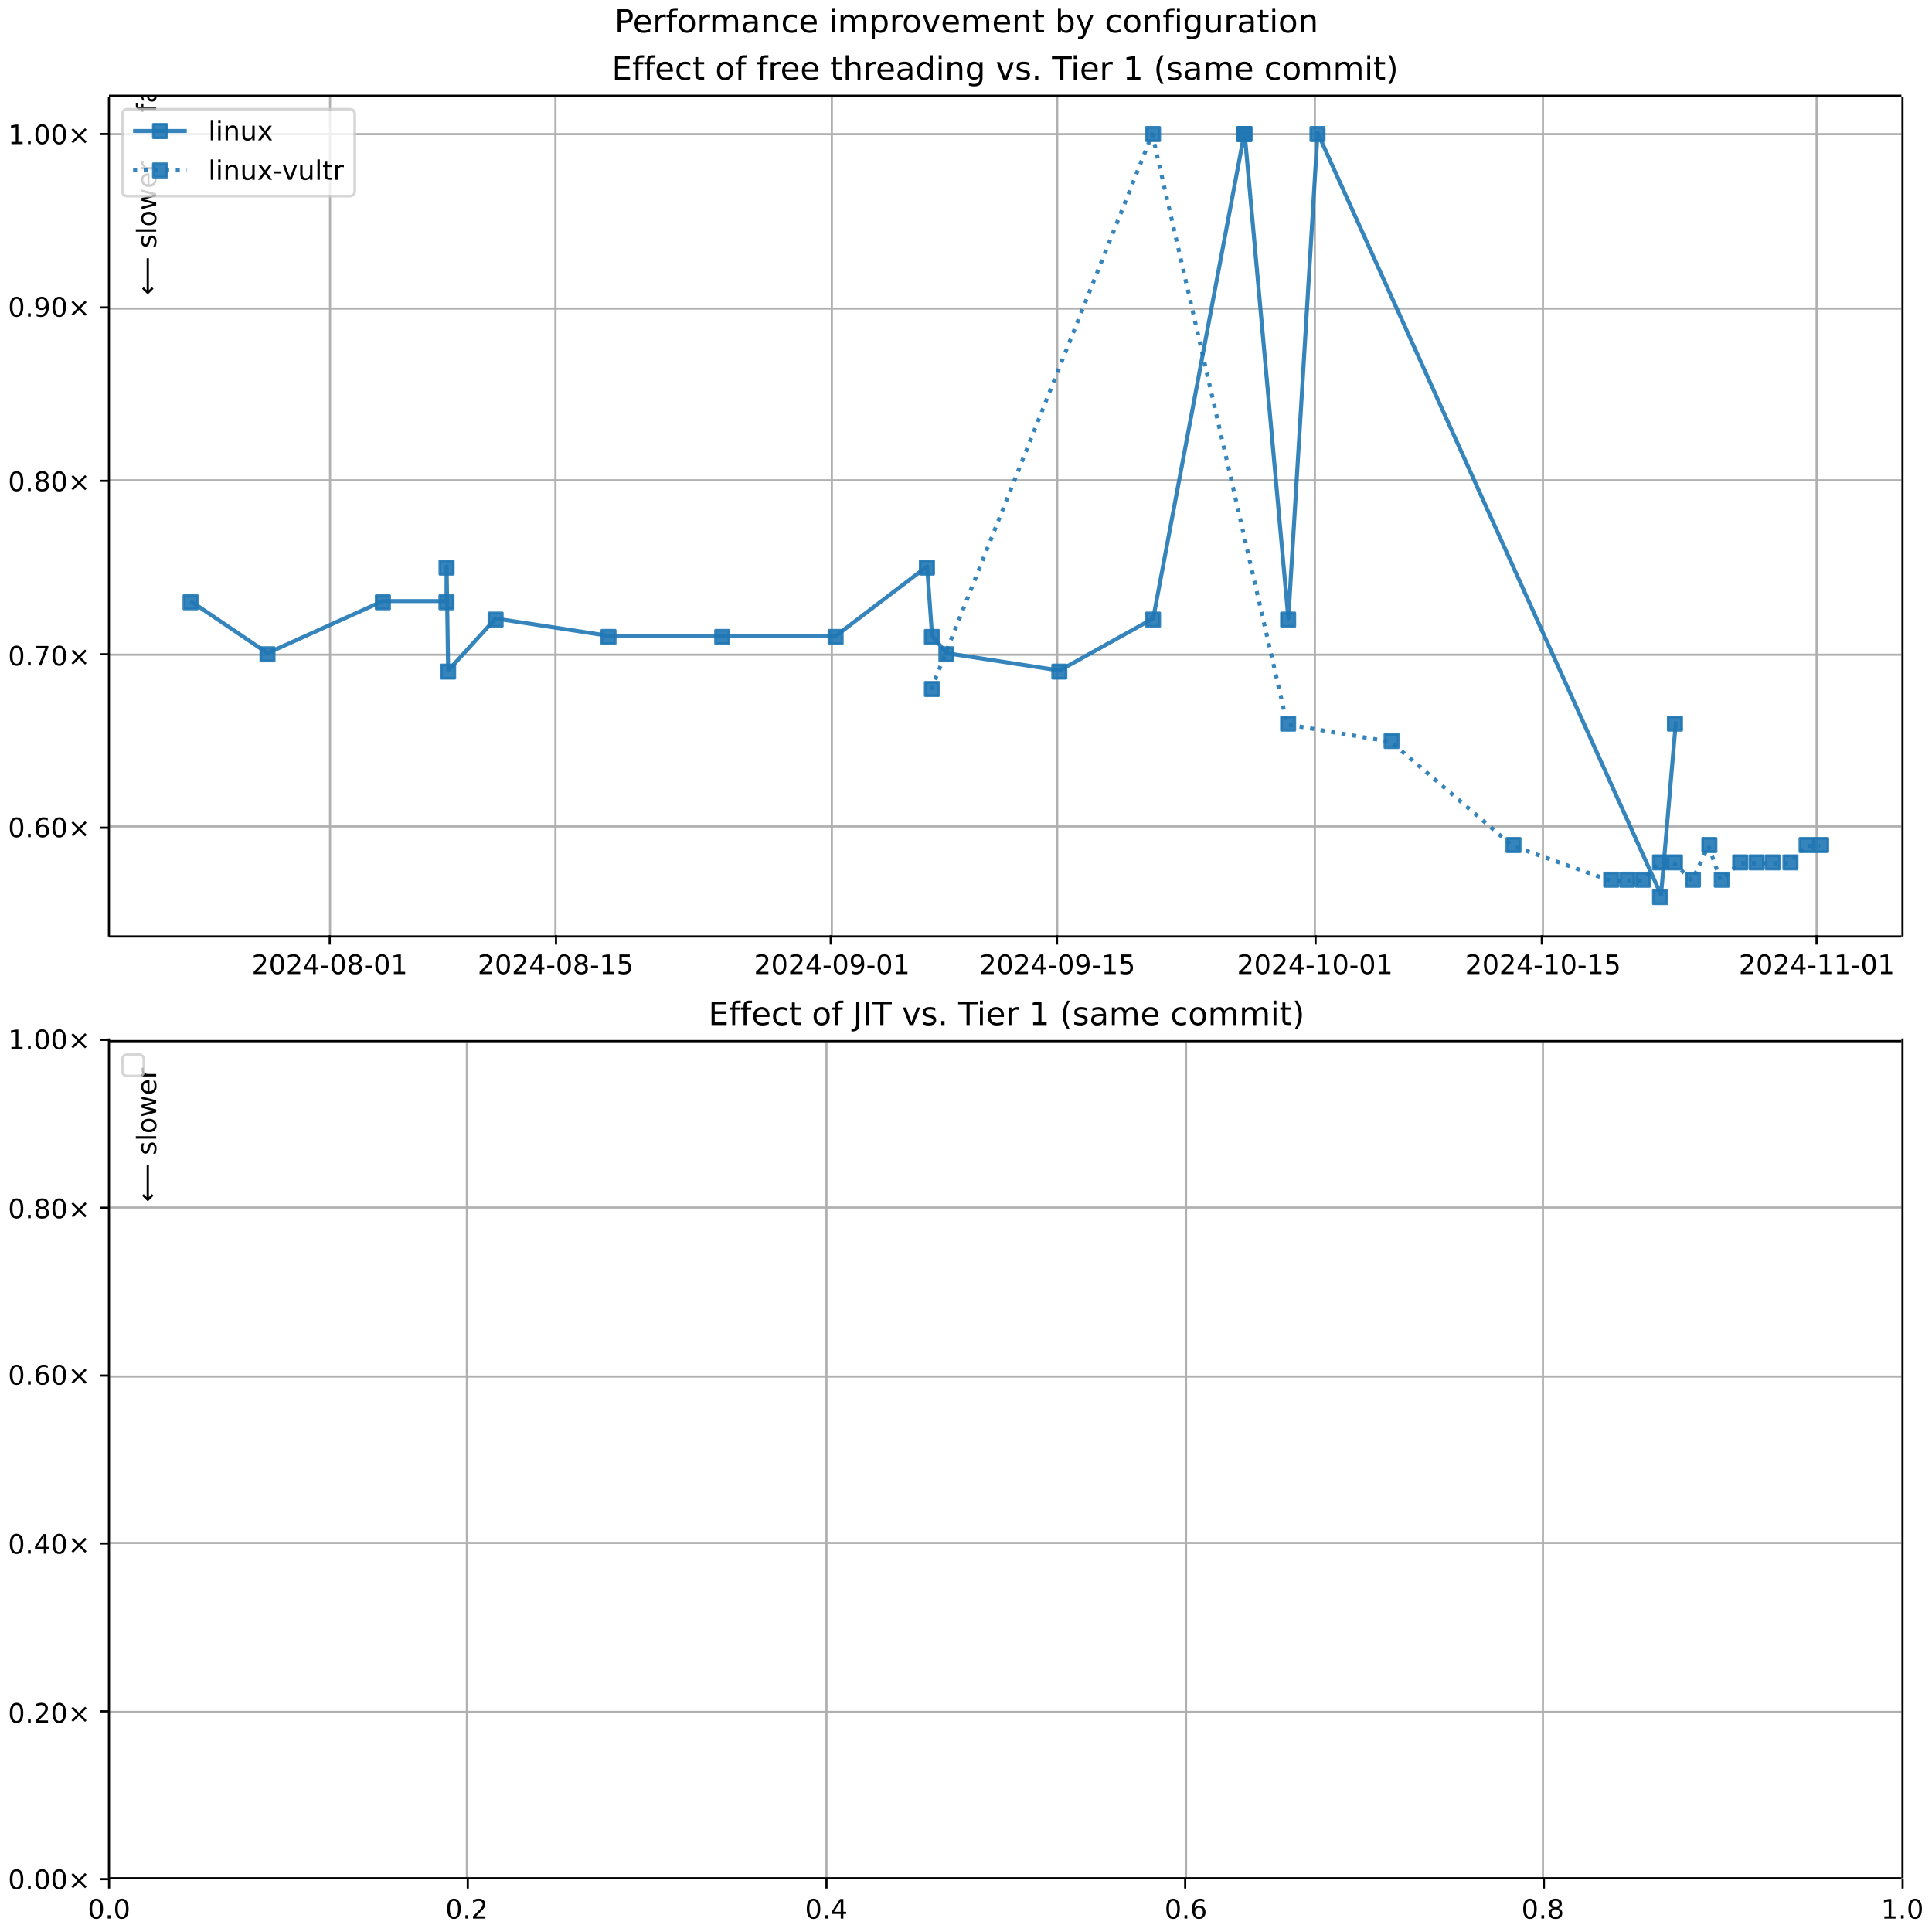
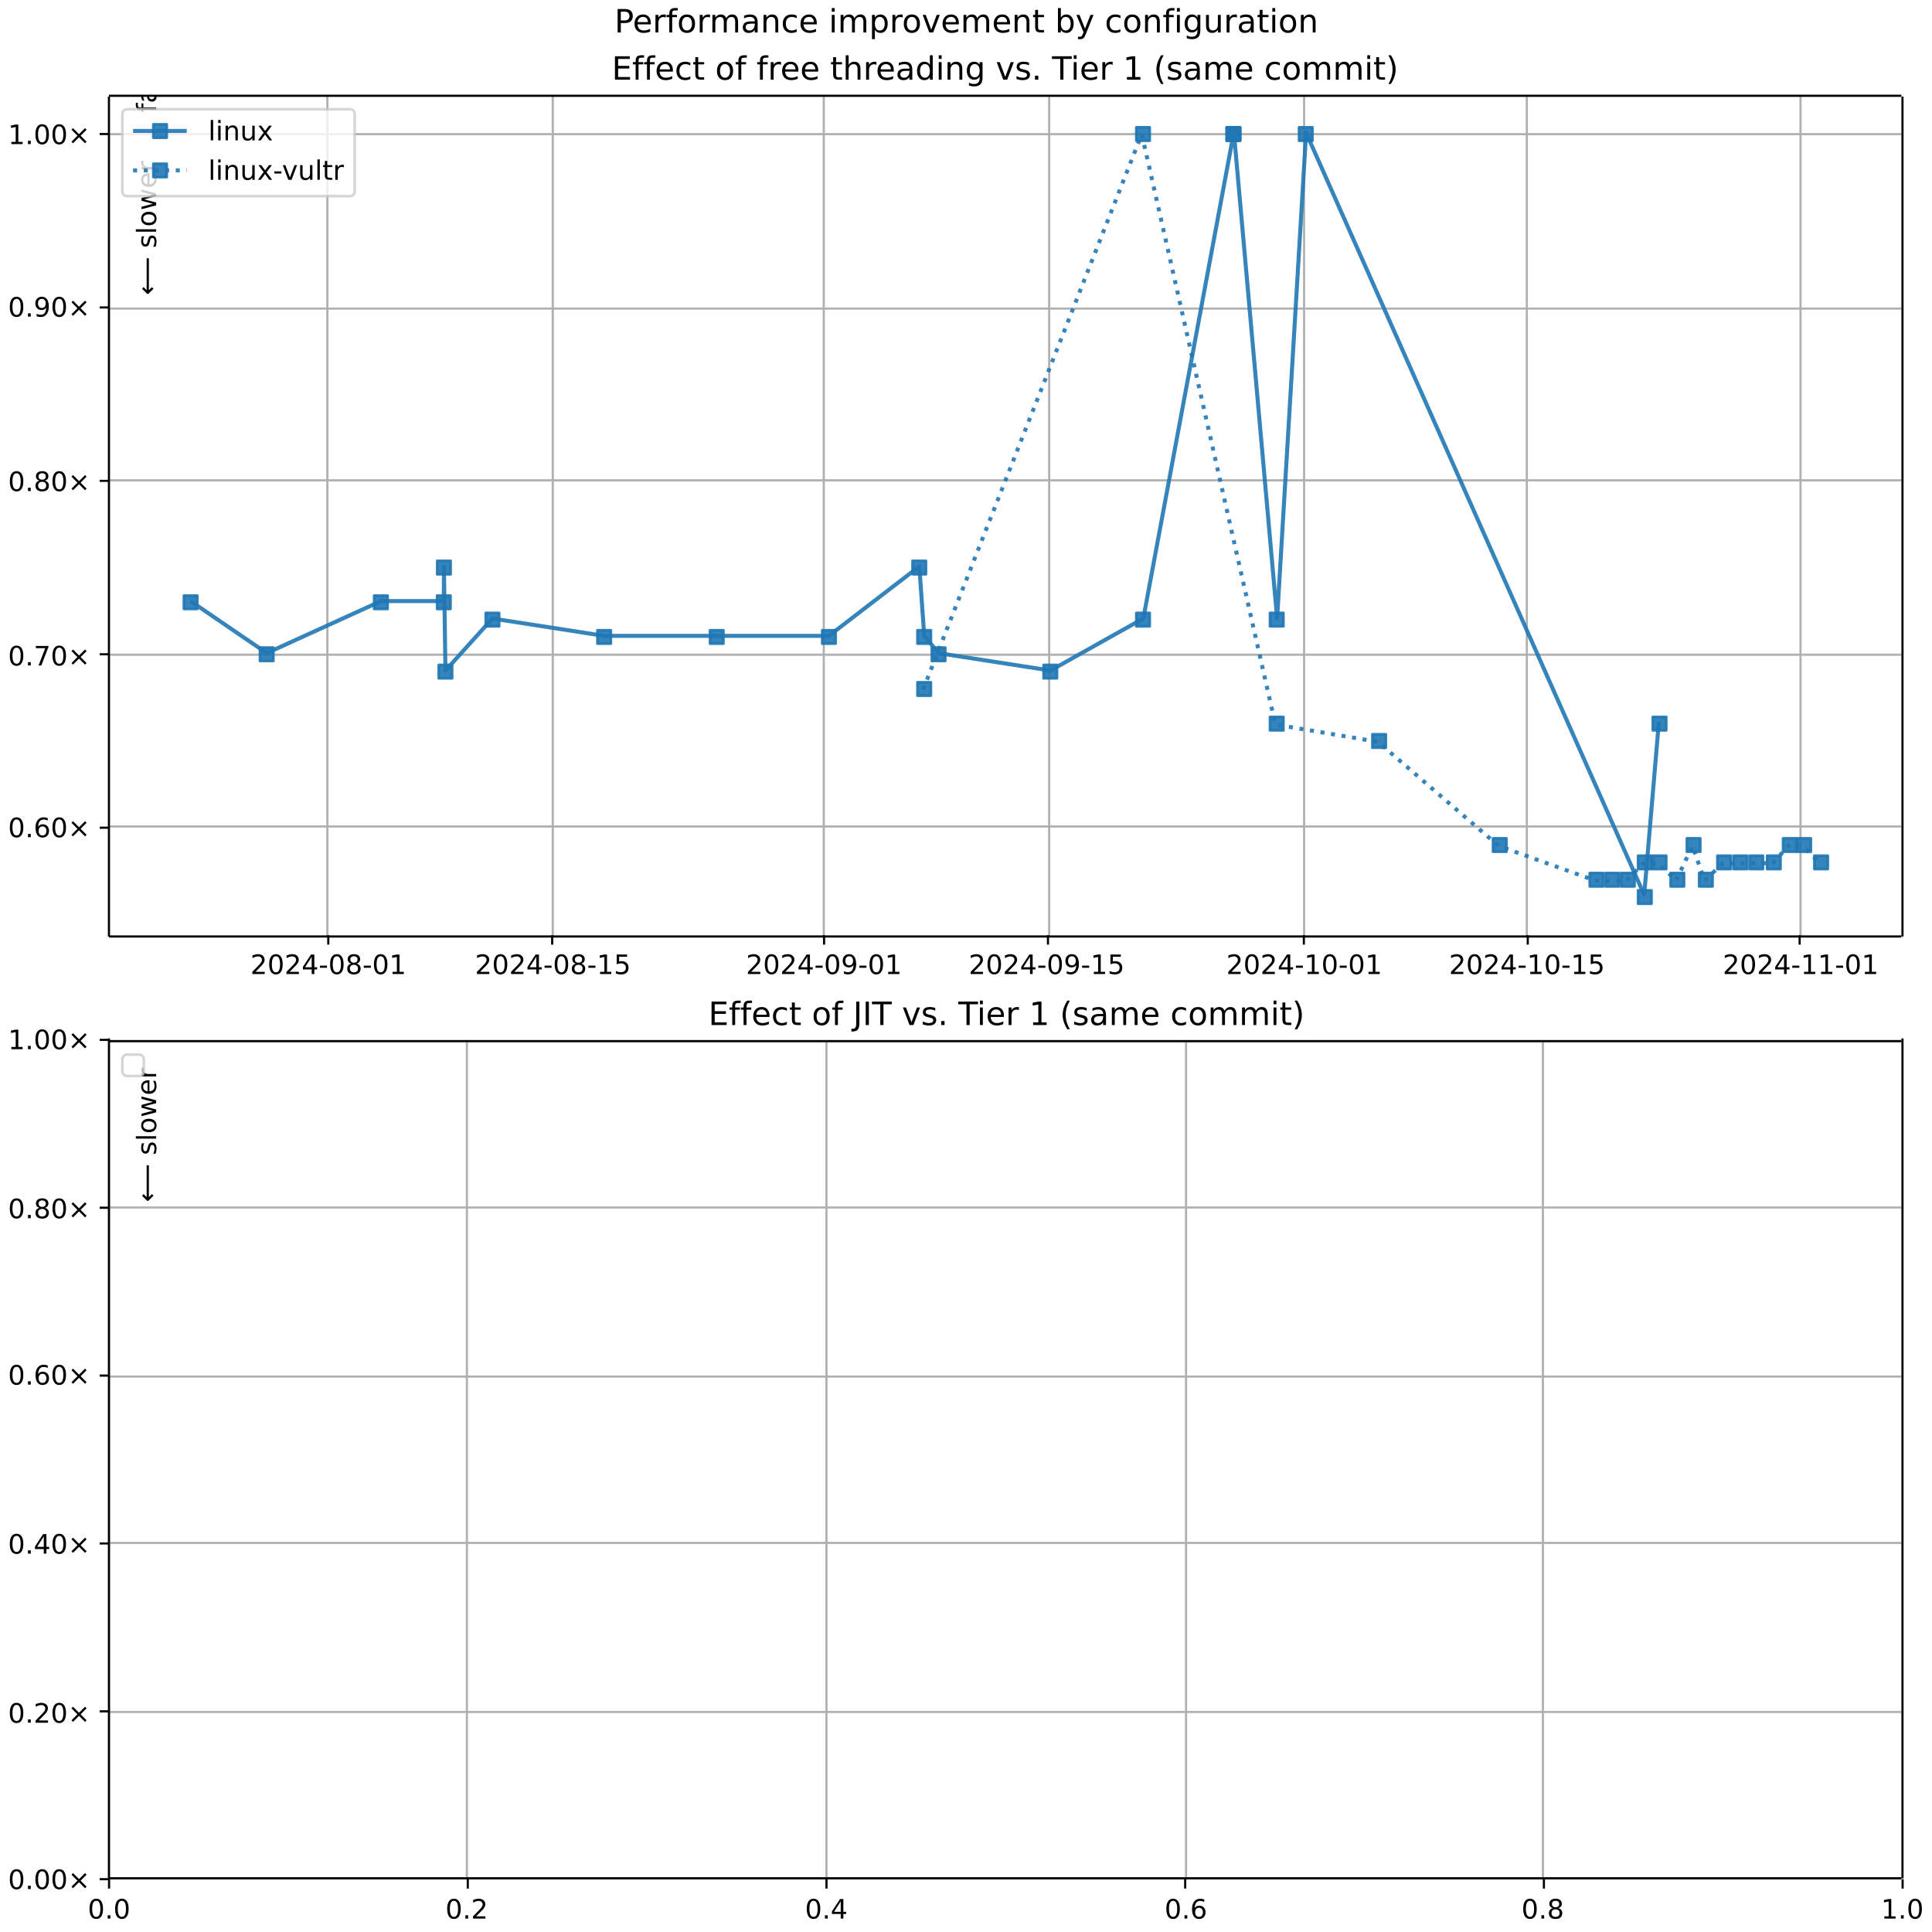
<svg xmlns="http://www.w3.org/2000/svg" xmlns:xlink="http://www.w3.org/1999/xlink" width="720pt" height="720pt" version="1.1" viewBox="0 0 720 720">
  <defs>
    <style type="text/css">*{stroke-linejoin: round; stroke-linecap: butt}</style>
  </defs>
  <path d="m0 720h720v-720h-720z" fill="#fff" />
  <path d="m40.6 349h668v-313h-668z" fill="#fff" />
-   <path d="m123 349v-313" clip-path="url(#d)" fill="none" stroke="#b0b0b0" stroke-linecap="square" stroke-width=".8" />
+   <path d="m122 349v-313" clip-path="url(#d)" fill="none" stroke="#b0b0b0" stroke-linecap="square" stroke-width=".8" />
  <defs>
    <path id="j" d="m0 0v3.5" stroke="#000" stroke-width=".8" />
  </defs>
-   <use x="122.881" y="348.529" stroke="#000000" stroke-width=".8" xlink:href="#j" />
-   <g transform="translate(93.8 363) scale(.1 -.1)">
+   <use x="122.342" y="348.529" stroke="#000000" stroke-width=".8" xlink:href="#j" />
+   <g transform="translate(93.3 363) scale(.1 -.1)">
    <defs>
      <path id="f" transform="scale(.0156)" d="m1228 531h2203v-531h-2962v531q359 372 979 998 621 627 780 809 303 340 423 576 121 236 121 464 0 372-261 606-261 235-680 235-297 0-627-103-329-103-704-313v638q381 153 712 231 332 78 607 78 725 0 1156-363 431-362 431-968 0-288-108-546-107-257-392-607-78-91-497-524-418-433-1181-1211z" />
      <path id="a" transform="scale(.0156)" d="m2034 4250q-487 0-733-480-245-479-245-1442 0-959 245-1439 246-480 733-480 491 0 736 480 246 480 246 1439 0 963-246 1442-245 480-736 480zm0 500q785 0 1199-621 414-620 414-1801 0-1178-414-1799-414-620-1199-620-784 0-1198 620-414 621-414 1799 0 1181 414 1801 414 621 1198 621z" />
      <path id="s" transform="scale(.0156)" d="m2419 4116-1594-2491h1594v2491zm-166 550h794v-3041h666v-525h-666v-1100h-628v1100h-2106v609l1940 2957z" />
      <path id="h" transform="scale(.0156)" d="m313 2009h1684v-512h-1684v512z" />
      <path id="y" transform="scale(.0156)" d="m2034 2216q-450 0-708-241-257-241-257-662 0-422 257-663 258-241 708-241t709 242q260 243 260 662 0 421-258 662-257 241-711 241zm-631 268q-406 100-633 378-226 279-226 679 0 559 398 884 399 325 1092 325 697 0 1094-325t397-884q0-400-227-679-226-278-629-378 456-106 710-416 255-309 255-755 0-679-414-1042-414-362-1186-362-771 0-1186 362-414 363-414 1042 0 446 256 755 257 310 713 416zm-231 997q0-362 226-565 227-203 636-203 407 0 636 203 230 203 230 565 0 363-230 566-229 203-636 203-409 0-636-203-226-203-226-566z" />
      <path id="g" transform="scale(.0156)" d="m794 531h1031v3560l-1122-225v575l1116 225h631v-4135h1031v-531h-2687v531z" />
    </defs>
    <use xlink:href="#f" />
    <use x="63.623" xlink:href="#a" />
    <use x="127.246" xlink:href="#f" />
    <use x="190.869" xlink:href="#s" />
    <use x="254.492" xlink:href="#h" />
    <use x="290.576" xlink:href="#a" />
    <use x="354.199" xlink:href="#y" />
    <use x="417.822" xlink:href="#h" />
    <use x="453.906" xlink:href="#a" />
    <use x="517.529" xlink:href="#g" />
  </g>
-   <path d="m207 349v-313" clip-path="url(#d)" fill="none" stroke="#b0b0b0" stroke-linecap="square" stroke-width=".8" />
-   <use x="207.2" y="348.529" stroke="#000000" stroke-width=".8" xlink:href="#j" />
-   <g transform="translate(178 363) scale(.1 -.1)">
+   <path d="m206 349v-313" clip-path="url(#d)" fill="none" stroke="#b0b0b0" stroke-linecap="square" stroke-width=".8" />
+   <use x="205.784" y="348.529" stroke="#000000" stroke-width=".8" xlink:href="#j" />
+   <g transform="translate(177 363) scale(.1 -.1)">
    <defs>
      <path id="ae" transform="scale(.0156)" d="m691 4666h2478v-532h-1900v-1143q137 47 274 70 138 23 276 23 781 0 1237-428 457-428 457-1159 0-753-469-1171-469-417-1322-417-294 0-599 50-304 50-629 150v635q281-153 581-228t634-75q541 0 856 284 316 284 316 772 0 487-316 771-315 285-856 285-253 0-505-56-251-56-513-175v2344z" />
    </defs>
    <use xlink:href="#f" />
    <use x="63.623" xlink:href="#a" />
    <use x="127.246" xlink:href="#f" />
    <use x="190.869" xlink:href="#s" />
    <use x="254.492" xlink:href="#h" />
    <use x="290.576" xlink:href="#a" />
    <use x="354.199" xlink:href="#y" />
    <use x="417.822" xlink:href="#h" />
    <use x="453.906" xlink:href="#g" />
    <use x="517.529" xlink:href="#ae" />
  </g>
-   <path d="m310 349v-313" clip-path="url(#d)" fill="none" stroke="#b0b0b0" stroke-linecap="square" stroke-width=".8" />
-   <use x="309.587" y="348.529" stroke="#000000" stroke-width=".8" xlink:href="#j" />
-   <g transform="translate(281 363) scale(.1 -.1)">
+   <path d="m307 349v-313" clip-path="url(#d)" fill="none" stroke="#b0b0b0" stroke-linecap="square" stroke-width=".8" />
+   <use x="307.106" y="348.529" stroke="#000000" stroke-width=".8" xlink:href="#j" />
+   <g transform="translate(278 363) scale(.1 -.1)">
    <defs>
      <path id="ac" transform="scale(.0156)" d="m703 97v575q238-113 481-172 244-59 479-59 625 0 954 420 330 420 377 1277-181-269-460-413-278-144-615-144-700 0-1108 423-408 424-408 1159 0 718 425 1152 425 435 1131 435 810 0 1236-621 427-620 427-1801 0-1103-524-1761-523-658-1407-658-238 0-482 47-243 47-506 141zm1256 1978q425 0 673 290 249 291 249 798 0 503-249 795-248 292-673 292t-673-292-248-795q0-507 248-798 248-290 673-290z" />
    </defs>
    <use xlink:href="#f" />
    <use x="63.623" xlink:href="#a" />
    <use x="127.246" xlink:href="#f" />
    <use x="190.869" xlink:href="#s" />
    <use x="254.492" xlink:href="#h" />
    <use x="290.576" xlink:href="#a" />
    <use x="354.199" xlink:href="#ac" />
    <use x="417.822" xlink:href="#h" />
    <use x="453.906" xlink:href="#a" />
    <use x="517.529" xlink:href="#g" />
  </g>
-   <path d="m394 349v-313" clip-path="url(#d)" fill="none" stroke="#b0b0b0" stroke-linecap="square" stroke-width=".8" />
-   <use x="393.905" y="348.529" stroke="#000000" stroke-width=".8" xlink:href="#j" />
-   <g transform="translate(365 363) scale(.1 -.1)">
+   <path d="m391 349v-313" clip-path="url(#d)" fill="none" stroke="#b0b0b0" stroke-linecap="square" stroke-width=".8" />
+   <use x="390.548" y="348.529" stroke="#000000" stroke-width=".8" xlink:href="#j" />
+   <g transform="translate(361 363) scale(.1 -.1)">
    <use xlink:href="#f" />
    <use x="63.623" xlink:href="#a" />
    <use x="127.246" xlink:href="#f" />
    <use x="190.869" xlink:href="#s" />
    <use x="254.492" xlink:href="#h" />
    <use x="290.576" xlink:href="#a" />
    <use x="354.199" xlink:href="#ac" />
    <use x="417.822" xlink:href="#h" />
    <use x="453.906" xlink:href="#g" />
    <use x="517.529" xlink:href="#ae" />
  </g>
-   <path d="m490 349v-313" clip-path="url(#d)" fill="none" stroke="#b0b0b0" stroke-linecap="square" stroke-width=".8" />
-   <use x="490.269" y="348.529" stroke="#000000" stroke-width=".8" xlink:href="#j" />
-   <g transform="translate(461 363) scale(.1 -.1)">
+   <path d="m486 349v-313" clip-path="url(#d)" fill="none" stroke="#b0b0b0" stroke-linecap="square" stroke-width=".8" />
+   <use x="485.91" y="348.529" stroke="#000000" stroke-width=".8" xlink:href="#j" />
+   <g transform="translate(457 363) scale(.1 -.1)">
    <use xlink:href="#f" />
    <use x="63.623" xlink:href="#a" />
    <use x="127.246" xlink:href="#f" />
    <use x="190.869" xlink:href="#s" />
    <use x="254.492" xlink:href="#h" />
    <use x="290.576" xlink:href="#g" />
    <use x="354.199" xlink:href="#a" />
    <use x="417.822" xlink:href="#h" />
    <use x="453.906" xlink:href="#a" />
    <use x="517.529" xlink:href="#g" />
  </g>
-   <path d="m575 349v-313" clip-path="url(#d)" fill="none" stroke="#b0b0b0" stroke-linecap="square" stroke-width=".8" />
-   <use x="574.587" y="348.529" stroke="#000000" stroke-width=".8" xlink:href="#j" />
-   <g transform="translate(546 363) scale(.1 -.1)">
+   <path d="m569 349v-313" clip-path="url(#d)" fill="none" stroke="#b0b0b0" stroke-linecap="square" stroke-width=".8" />
+   <use x="569.352" y="348.529" stroke="#000000" stroke-width=".8" xlink:href="#j" />
+   <g transform="translate(540 363) scale(.1 -.1)">
    <use xlink:href="#f" />
    <use x="63.623" xlink:href="#a" />
    <use x="127.246" xlink:href="#f" />
    <use x="190.869" xlink:href="#s" />
    <use x="254.492" xlink:href="#h" />
    <use x="290.576" xlink:href="#g" />
    <use x="354.199" xlink:href="#a" />
    <use x="417.822" xlink:href="#h" />
    <use x="453.906" xlink:href="#g" />
    <use x="517.529" xlink:href="#ae" />
  </g>
-   <path d="m677 349v-313" clip-path="url(#d)" fill="none" stroke="#b0b0b0" stroke-linecap="square" stroke-width=".8" />
-   <use x="676.974" y="348.529" stroke="#000000" stroke-width=".8" xlink:href="#j" />
-   <g transform="translate(648 363) scale(.1 -.1)">
+   <path d="m671 349v-313" clip-path="url(#d)" fill="none" stroke="#b0b0b0" stroke-linecap="square" stroke-width=".8" />
+   <use x="670.674" y="348.529" stroke="#000000" stroke-width=".8" xlink:href="#j" />
+   <g transform="translate(642 363) scale(.1 -.1)">
    <use xlink:href="#f" />
    <use x="63.623" xlink:href="#a" />
    <use x="127.246" xlink:href="#f" />
    <use x="190.869" xlink:href="#s" />
    <use x="254.492" xlink:href="#h" />
    <use x="290.576" xlink:href="#g" />
    <use x="354.199" xlink:href="#g" />
    <use x="417.822" xlink:href="#h" />
    <use x="453.906" xlink:href="#a" />
    <use x="517.529" xlink:href="#g" />
  </g>
  <path d="m40.6 308h668" clip-path="url(#d)" fill="none" stroke="#b0b0b0" stroke-linecap="square" stroke-width=".8" />
  <defs>
    <path id="l" d="m0 0h-3.5" stroke="#000" stroke-width=".8" />
  </defs>
  <use x="40.646" y="308.46" stroke="#000000" stroke-width=".8" xlink:href="#l" />
  <g transform="translate(3 312) scale(.1 -.1)">
    <defs>
      <path id="c" transform="scale(.0156)" d="m684 794h660v-794h-660v794z" />
      <path id="ad" transform="scale(.0156)" d="m2113 2584q-425 0-674-291-248-290-248-796 0-503 248-796 249-292 674-292t673 292q248 293 248 796 0 506-248 796-248 291-673 291zm1253 1979v-575q-238 112-480 171-242 60-480 60-625 0-955-422-329-422-376-1275 184 272 462 417 279 145 613 145 703 0 1111-427 408-426 408-1160 0-719-425-1154-425-434-1131-434-810 0-1238 620-428 621-428 1799 0 1106 525 1764t1409 658q238 0 480-47t505-140z" />
      <path id="m" transform="scale(.0156)" d="m4488 3438-1429-1435 1429-1428-372-378-1435 1434-1434-1434-369 378 1425 1428-1425 1435 369 378 1434-1435 1435 1435 372-378z" />
    </defs>
    <use xlink:href="#a" />
    <use x="63.623" xlink:href="#c" />
    <use x="95.41" xlink:href="#ad" />
    <use x="159.033" xlink:href="#a" />
    <use x="222.656" xlink:href="#m" />
  </g>
  <path d="m40.6 244h668" clip-path="url(#d)" fill="none" stroke="#b0b0b0" stroke-linecap="square" stroke-width=".8" />
  <use x="40.646" y="243.833" stroke="#000000" stroke-width=".8" xlink:href="#l" />
  <g transform="translate(3 248) scale(.1 -.1)">
    <defs>
      <path id="av" transform="scale(.0156)" d="m525 4666h3e3v-269l-1694-4397h-659l1594 4134h-2241v532z" />
    </defs>
    <use xlink:href="#a" />
    <use x="63.623" xlink:href="#c" />
    <use x="95.41" xlink:href="#av" />
    <use x="159.033" xlink:href="#a" />
    <use x="222.656" xlink:href="#m" />
  </g>
  <path d="m40.6 179h668" clip-path="url(#d)" fill="none" stroke="#b0b0b0" stroke-linecap="square" stroke-width=".8" />
  <use x="40.646" y="179.205" stroke="#000000" stroke-width=".8" xlink:href="#l" />
  <g transform="translate(3 183) scale(.1 -.1)">
    <use xlink:href="#a" />
    <use x="63.623" xlink:href="#c" />
    <use x="95.41" xlink:href="#y" />
    <use x="159.033" xlink:href="#a" />
    <use x="222.656" xlink:href="#m" />
  </g>
  <path d="m40.6 115h668" clip-path="url(#d)" fill="none" stroke="#b0b0b0" stroke-linecap="square" stroke-width=".8" />
  <use x="40.646" y="114.578" stroke="#000000" stroke-width=".8" xlink:href="#l" />
  <g transform="translate(3 118) scale(.1 -.1)">
    <use xlink:href="#a" />
    <use x="63.623" xlink:href="#c" />
    <use x="95.41" xlink:href="#ac" />
    <use x="159.033" xlink:href="#a" />
    <use x="222.656" xlink:href="#m" />
  </g>
  <path d="m40.6 50h668" clip-path="url(#d)" fill="none" stroke="#b0b0b0" stroke-linecap="square" stroke-width=".8" />
  <use x="40.646" y="49.951" stroke="#000000" stroke-width=".8" xlink:href="#l" />
  <g transform="translate(3 53.7) scale(.1 -.1)">
    <use xlink:href="#g" />
    <use x="63.623" xlink:href="#c" />
    <use x="95.41" xlink:href="#a" />
    <use x="159.033" xlink:href="#a" />
    <use x="222.656" xlink:href="#m" />
  </g>
-   <path d="m71 224 28.7 19.4 43-19.4h23.7l0.038-12.9 0.573 38.8 17.7-19.4 42.1 6.46h42.4 42.3l34-25.9 1.85 25.9 5.4 6.46 42.1 6.46 34.9-19.4 34-181h0.063l16.3 181 10.9-181 128 284 5.54-64.6" clip-path="url(#d)" fill="none" stroke="#1f77b4" stroke-linecap="square" stroke-opacity=".9" stroke-width="1.5" />
+   <path d="m71 224 28.4 19.4 42.6-19.4h23.4l0.038-12.9 0.567 38.8 17.5-19.4 41.6 6.46h42 41.8l33.7-25.9 1.83 25.9 5.35 6.46 41.7 6.46 34.6-19.4 33.7-181h0.062l16.1 181 10.8-181 126 284 5.48-64.6" clip-path="url(#d)" fill="none" stroke="#1f77b4" stroke-linecap="square" stroke-opacity=".9" stroke-width="1.5" />
  <defs>
    <path id="b" d="m-2.5 2.5h5v-5h-5z" stroke="#1f77b4" stroke-opacity=".9" />
  </defs>
  <g clip-path="url(#d)" fill="#1f77b4" fill-opacity=".9" stroke="#1f77b4" stroke-opacity=".9">
    <use x="71.027" y="224.444" xlink:href="#b" />
-     <use x="99.684" y="243.833" xlink:href="#b" />
-     <use x="142.689" y="224.444" xlink:href="#b" />
-     <use x="166.383" y="224.444" xlink:href="#b" />
-     <use x="166.422" y="211.519" xlink:href="#b" />
-     <use x="166.995" y="250.295" xlink:href="#b" />
-     <use x="184.704" y="230.907" xlink:href="#b" />
-     <use x="226.766" y="237.37" xlink:href="#b" />
-     <use x="269.161" y="237.37" xlink:href="#b" />
-     <use x="311.415" y="237.37" xlink:href="#b" />
-     <use x="345.439" y="211.519" xlink:href="#b" />
-     <use x="347.293" y="237.37" xlink:href="#b" />
-     <use x="352.695" y="243.833" xlink:href="#b" />
-     <use x="394.783" y="250.295" xlink:href="#b" />
-     <use x="429.698" y="230.907" xlink:href="#b" />
-     <use x="463.716" y="49.951" xlink:href="#b" />
-     <use x="463.779" y="49.951" xlink:href="#b" />
-     <use x="480.046" y="230.907" xlink:href="#b" />
-     <use x="490.983" y="49.951" xlink:href="#b" />
-     <use x="618.66" y="334.311" xlink:href="#b" />
-     <use x="624.201" y="269.684" xlink:href="#b" />
+     <use x="99.386" y="243.833" xlink:href="#b" />
+     <use x="141.944" y="224.444" xlink:href="#b" />
+     <use x="165.392" y="224.444" xlink:href="#b" />
+     <use x="165.43" y="211.519" xlink:href="#b" />
+     <use x="165.997" y="250.295" xlink:href="#b" />
+     <use x="183.522" y="230.907" xlink:href="#b" />
+     <use x="225.147" y="237.37" xlink:href="#b" />
+     <use x="267.101" y="237.37" xlink:href="#b" />
+     <use x="308.915" y="237.37" xlink:href="#b" />
+     <use x="342.586" y="211.519" xlink:href="#b" />
+     <use x="344.421" y="237.37" xlink:href="#b" />
+     <use x="349.766" y="243.833" xlink:href="#b" />
+     <use x="391.417" y="250.295" xlink:href="#b" />
+     <use x="425.969" y="230.907" xlink:href="#b" />
+     <use x="459.633" y="49.951" xlink:href="#b" />
+     <use x="459.695" y="49.951" xlink:href="#b" />
+     <use x="475.793" y="230.907" xlink:href="#b" />
+     <use x="486.617" y="49.951" xlink:href="#b" />
+     <use x="612.966" y="334.311" xlink:href="#b" />
+     <use x="618.45" y="269.684" xlink:href="#b" />
  </g>
  <g stroke="#1f77b4" stroke-opacity=".9">
-     <path d="m347 257 82.4-207 50.3 220 38.6 6.46 45.4 38.8 36.4 12.9h5.95 5.86l6.4-6.46h5.54l6.72 6.46 6.12-12.9 4.62 12.9 6.88-6.46h6.09 6.01 6.61l6.02-6.46h5.4" clip-path="url(#d)" fill="none" stroke-dasharray="1.5,2.475" stroke-width="1.5" />
+     <path d="m344 257 81.5-207 49.8 220 38.2 6.46 45 38.8 36 12.9h5.88 5.8l6.33-6.46h5.48l6.65 6.46 6.06-12.9 4.57 12.9 6.81-6.46h6.02 5.95 6.54l5.96-6.46h5.35l6.32 6.46" clip-path="url(#d)" fill="none" stroke-dasharray="1.5,2.475" stroke-width="1.5" />
    <g clip-path="url(#d)" fill="#1f77b4" fill-opacity=".9">
-       <use x="347.293" y="256.758" xlink:href="#b" />
-       <use x="429.698" y="49.951" xlink:href="#b" />
-       <use x="480.046" y="269.684" xlink:href="#b" />
-       <use x="518.612" y="276.146" xlink:href="#b" />
-       <use x="564.037" y="314.923" xlink:href="#b" />
-       <use x="600.457" y="327.848" xlink:href="#b" />
-       <use x="606.403" y="327.848" xlink:href="#b" />
-       <use x="612.263" y="327.848" xlink:href="#b" />
-       <use x="618.66" y="321.386" xlink:href="#b" />
-       <use x="624.201" y="321.386" xlink:href="#b" />
-       <use x="630.917" y="327.848" xlink:href="#b" />
-       <use x="637.037" y="314.923" xlink:href="#b" />
-       <use x="641.654" y="327.848" xlink:href="#b" />
-       <use x="648.536" y="321.386" xlink:href="#b" />
-       <use x="654.622" y="321.386" xlink:href="#b" />
-       <use x="660.635" y="321.386" xlink:href="#b" />
-       <use x="667.242" y="321.386" xlink:href="#b" />
-       <use x="673.263" y="314.923" xlink:href="#b" />
-       <use x="678.666" y="314.923" xlink:href="#b" />
+       <use x="344.421" y="256.758" xlink:href="#b" />
+       <use x="425.969" y="49.951" xlink:href="#b" />
+       <use x="475.793" y="269.684" xlink:href="#b" />
+       <use x="513.959" y="276.146" xlink:href="#b" />
+       <use x="558.911" y="314.923" xlink:href="#b" />
+       <use x="594.952" y="327.848" xlink:href="#b" />
+       <use x="600.837" y="327.848" xlink:href="#b" />
+       <use x="606.636" y="327.848" xlink:href="#b" />
+       <use x="612.966" y="321.386" xlink:href="#b" />
+       <use x="618.45" y="321.386" xlink:href="#b" />
+       <use x="625.095" y="327.848" xlink:href="#b" />
+       <use x="631.152" y="314.923" xlink:href="#b" />
+       <use x="635.721" y="327.848" xlink:href="#b" />
+       <use x="642.531" y="321.386" xlink:href="#b" />
+       <use x="648.555" y="321.386" xlink:href="#b" />
+       <use x="654.504" y="321.386" xlink:href="#b" />
+       <use x="661.043" y="321.386" xlink:href="#b" />
+       <use x="667.001" y="314.923" xlink:href="#b" />
+       <use x="672.349" y="314.923" xlink:href="#b" />
+       <use x="678.666" y="321.386" xlink:href="#b" />
    </g>
  </g>
  <path d="m40.6 349v-313" fill="none" stroke="#000" stroke-linecap="square" stroke-width=".8" />
  <path d="m709 349v-313" fill="none" stroke="#000" stroke-linecap="square" stroke-width=".8" />
  <path d="m40.6 349h668" fill="none" stroke="#000" stroke-linecap="square" stroke-width=".8" />
  <path d="m40.6 35.7h668" fill="none" stroke="#000" stroke-linecap="square" stroke-width=".8" />
  <g clip-path="url(#d)">
    <g transform="translate(58.2 42) rotate(-90) scale(.1 -.1)">
      <defs>
        <path id="n" transform="scale(.0156)" d="m2375 4863v-479h-550q-309 0-430-125-120-125-120-450v-309h947v-447h-947v-3053h-578v3053h-550v447h550v244q0 584 272 851 272 268 862 268h544z" />
        <path id="v" transform="scale(.0156)" d="m2194 1759q-697 0-966-159t-269-544q0-306 202-486 202-179 548-179 479 0 768 339t289 901v128h-572zm1147 238v-2e3h-575v531q-197-318-491-470t-719-152q-537 0-855 302-317 302-317 808 0 590 395 890 396 300 1180 300h807v57q0 397-261 614t-733 217q-300 0-585-72-284-72-546-216v532q315 122 612 182 297 61 578 61 760 0 1135-394 375-393 375-1193z" />
        <path id="t" transform="scale(.0156)" d="m2834 3397v-544q-243 125-506 187-262 63-544 63-428 0-642-131t-214-394q0-200 153-314t616-217l197-44q612-131 870-370t258-667q0-488-386-773-386-284-1061-284-281 0-586 55t-642 164v594q319-166 628-249 309-82 613-82 406 0 624 139 219 139 219 392 0 234-158 359-157 125-692 241l-200 47q-534 112-772 345-237 233-237 639 0 494 350 762 350 269 994 269 318 0 599-47 282-46 519-140z" />
        <path id="o" transform="scale(.0156)" d="m1172 4494v-994h1184v-447h-1184v-1900q0-428 117-550t477-122h590v-481h-590q-666 0-919 248-253 249-253 905v1900h-422v447h422v994h578z" />
        <path id="e" transform="scale(.0156)" d="m3597 1894v-281h-2644q38-594 358-905t892-311q331 0 642 81t618 244v-544q-310-131-635-200t-659-69q-838 0-1327 487-489 488-489 1320 0 859 464 1363 464 505 1252 505 706 0 1117-455 411-454 411-1235zm-575 169q-6 471-264 752-258 282-683 282-481 0-770-272t-333-766l2050 4z" />
        <path id="k" transform="scale(.0156)" d="m2631 2963q-97 56-211 82-114 27-251 27-488 0-749-317t-261-911v-1844h-578v3500h578v-544q182 319 472 473 291 155 707 155 59 0 131-8 72-7 159-23l3-590z" />
        <path id="al" transform="scale(.0156)" d="m8863 2147v-281l-1229-1228-375 375 729 728h-7622v531h7622l-729 728 375 375 1229-1228z" />
      </defs>
      <use xlink:href="#n" />
      <use x="35.205" xlink:href="#v" />
      <use x="96.484" xlink:href="#t" />
      <use x="148.584" xlink:href="#o" />
      <use x="187.793" xlink:href="#e" />
      <use x="249.316" xlink:href="#k" />
      <use x="290.43" xlink:href="#DejaVuSans-20" />
      <use x="322.217" xlink:href="#al" />
    </g>
  </g>
  <g clip-path="url(#d)">
    <g transform="translate(58.2 110) rotate(-90) scale(.1 -.1)">
      <defs>
        <path id="am" transform="scale(.0156)" d="m313 1866v281l1228 1228 375-375-728-728h7621v-531h-7621l728-728-375-375-1228 1228z" />
        <path id="x" transform="scale(.0156)" d="m603 4863h575v-4863h-575v4863z" />
        <path id="p" transform="scale(.0156)" d="m1959 3097q-462 0-731-361t-269-989 267-989q268-361 733-361 460 0 728 362 269 363 269 988 0 622-269 986-268 364-728 364zm0 487q750 0 1178-488 429-487 429-1349 0-859-429-1349-428-489-1178-489-753 0-1180 489-426 490-426 1349 0 862 426 1349 427 488 1180 488z" />
        <path id="ag" transform="scale(.0156)" d="m269 3500h575l719-2731 715 2731h678l719-2731 716 2731h575l-916-3500h-678l-753 2869-756-2869h-679l-915 3500z" />
      </defs>
      <use xlink:href="#am" />
      <use x="143.359" xlink:href="#DejaVuSans-20" />
      <use x="175.146" xlink:href="#t" />
      <use x="227.246" xlink:href="#x" />
      <use x="255.029" xlink:href="#p" />
      <use x="316.211" xlink:href="#ag" />
      <use x="397.998" xlink:href="#e" />
      <use x="459.521" xlink:href="#k" />
    </g>
  </g>
  <g transform="translate(228 29.7) scale(.12 -.12)">
    <defs>
      <path id="ai" transform="scale(.0156)" d="m628 4666h2950v-532h-2319v-1381h2222v-531h-2222v-1691h2375v-531h-3006v4666z" />
      <path id="w" transform="scale(.0156)" d="m3122 3366v-538q-244 135-489 202t-495 67q-560 0-870-355-309-354-309-995t309-996q310-354 870-354 250 0 495 67t489 202v-532q-241-112-499-168-257-57-548-57-791 0-1257 497-465 497-465 1341 0 856 470 1346 471 491 1290 491 265 0 518-55 253-54 491-163z" />
      <path id="ap" transform="scale(.0156)" d="m3513 2113v-2113h-575v2094q0 497-194 743-194 247-581 247-466 0-735-297-269-296-269-809v-1978h-578v4863h578v-1907q207 316 486 472 280 156 646 156 603 0 912-373 310-373 310-1098z" />
      <path id="aq" transform="scale(.0156)" d="m2906 2969v1894h575v-4863h-575v525q-181-312-458-464-276-152-664-152-634 0-1033 506-398 507-398 1332t398 1331q399 506 1033 506 388 0 664-152 277-151 458-463zm-1959-1222q0-634 261-995t717-361 718 361q263 361 263 995t-263 995q-262 361-718 361t-717-361-261-995z" />
      <path id="q" transform="scale(.0156)" d="m603 3500h575v-3500h-575v3500zm0 1363h575v-729h-575v729z" />
      <path id="u" transform="scale(.0156)" d="m3513 2113v-2113h-575v2094q0 497-194 743-194 247-581 247-466 0-735-297-269-296-269-809v-1978h-578v3500h578v-544q207 316 486 472 280 156 646 156 603 0 912-373 310-373 310-1098z" />
      <path id="ah" transform="scale(.0156)" d="m2906 1791q0 625-258 968-257 344-723 344-462 0-720-344-258-343-258-968 0-622 258-966t720-344q466 0 723 344 258 344 258 966zm575-1357q0-893-397-1329-396-436-1215-436-303 0-572 45t-522 139v559q253-137 500-202 247-66 503-66 566 0 847 295t281 892v285q-178-310-456-463t-666-153q-643 0-1037 490-394 491-394 1301 0 812 394 1302 394 491 1037 491 388 0 666-153t456-462v531h575v-3066z" />
      <path id="z" transform="scale(.0156)" d="m191 3500h609l1094-2937 1094 2937h609l-1313-3500h-781l-1312 3500z" />
      <path id="ab" transform="scale(.0156)" d="m-19 4666h3947v-532h-1656v-4134h-634v4134h-1657v532z" />
      <path id="ak" transform="scale(.0156)" d="m1984 4856q-418-718-622-1422-203-703-203-1425 0-721 205-1429t620-1424h-500q-468 735-701 1444t-233 1409q0 697 231 1403 232 707 703 1444h500z" />
      <path id="r" transform="scale(.0156)" d="m3328 2828q216 388 516 572t706 184q547 0 844-383 297-382 297-1088v-2113h-578v2094q0 503-179 746-178 244-543 244-447 0-707-297-259-296-259-809v-1978h-578v2094q0 506-178 748t-550 242q-441 0-701-298-259-298-259-808v-1978h-578v3500h578v-544q197 322 472 475t653 153q382 0 649-194 267-193 395-562z" />
      <path id="aj" transform="scale(.0156)" d="m513 4856h500q468-737 701-1444 233-706 233-1403 0-700-233-1409t-701-1444h-500q415 716 620 1424t205 1429q0 722-205 1425-205 704-620 1422z" />
    </defs>
    <use xlink:href="#ai" />
    <use x="63.184" xlink:href="#n" />
    <use x="98.389" xlink:href="#n" />
    <use x="133.594" xlink:href="#e" />
    <use x="195.117" xlink:href="#w" />
    <use x="250.098" xlink:href="#o" />
    <use x="289.307" xlink:href="#DejaVuSans-20" />
    <use x="321.094" xlink:href="#p" />
    <use x="382.275" xlink:href="#n" />
    <use x="417.48" xlink:href="#DejaVuSans-20" />
    <use x="449.268" xlink:href="#n" />
    <use x="484.473" xlink:href="#k" />
    <use x="523.336" xlink:href="#e" />
    <use x="584.859" xlink:href="#e" />
    <use x="646.383" xlink:href="#DejaVuSans-20" />
    <use x="678.17" xlink:href="#o" />
    <use x="717.379" xlink:href="#ap" />
    <use x="780.758" xlink:href="#k" />
    <use x="819.621" xlink:href="#e" />
    <use x="881.145" xlink:href="#v" />
    <use x="942.424" xlink:href="#aq" />
    <use x="1005.9" xlink:href="#q" />
    <use x="1033.684" xlink:href="#u" />
    <use x="1097.062" xlink:href="#ah" />
    <use x="1160.539" xlink:href="#DejaVuSans-20" />
    <use x="1192.326" xlink:href="#z" />
    <use x="1251.506" xlink:href="#t" />
    <use x="1303.605" xlink:href="#c" />
    <use x="1335.393" xlink:href="#DejaVuSans-20" />
    <use x="1367.18" xlink:href="#ab" />
    <use x="1425.139" xlink:href="#q" />
    <use x="1452.922" xlink:href="#e" />
    <use x="1514.445" xlink:href="#k" />
    <use x="1555.559" xlink:href="#DejaVuSans-20" />
    <use x="1587.346" xlink:href="#g" />
    <use x="1650.969" xlink:href="#DejaVuSans-20" />
    <use x="1682.756" xlink:href="#ak" />
    <use x="1721.77" xlink:href="#t" />
    <use x="1773.869" xlink:href="#v" />
    <use x="1835.148" xlink:href="#r" />
    <use x="1932.561" xlink:href="#e" />
    <use x="1994.084" xlink:href="#DejaVuSans-20" />
    <use x="2025.871" xlink:href="#w" />
    <use x="2080.852" xlink:href="#p" />
    <use x="2142.033" xlink:href="#r" />
    <use x="2239.445" xlink:href="#r" />
    <use x="2336.857" xlink:href="#q" />
    <use x="2364.641" xlink:href="#o" />
    <use x="2403.85" xlink:href="#aj" />
  </g>
  <path d="m47.6 73.1h82.6q2 0 2-2v-28.4q0-2-2-2h-82.6q-2 0-2 2v28.4q0 2 2 2z" fill="#fff" opacity=".8" stroke="#ccc" />
  <path d="m49.6 48.8h10 10" fill="none" stroke="#1f77b4" stroke-linecap="square" stroke-opacity=".9" stroke-width="1.5" />
  <use x="59.646" y="48.831" fill="#1f77b4" fill-opacity=".9" stroke="#1f77b4" stroke-opacity=".9" xlink:href="#b" />
  <g transform="translate(77.6 52.3) scale(.1 -.1)">
    <defs>
      <path id="aa" transform="scale(.0156)" d="m544 1381v2119h575v-2097q0-497 193-746 194-248 582-248 465 0 735 297 271 297 271 810v1984h575v-3500h-575v538q-209-319-486-474-276-155-642-155-603 0-916 375-312 375-312 1097zm1447 2203z" />
      <path id="af" transform="scale(.0156)" d="m3513 3500-1266-1703 1331-1797h-678l-1019 1375-1018-1375h-679l1360 1831-1244 1669h678l928-1247 928 1247h679z" />
    </defs>
    <use xlink:href="#x" />
    <use x="27.783" xlink:href="#q" />
    <use x="55.566" xlink:href="#u" />
    <use x="118.945" xlink:href="#aa" />
    <use x="182.324" xlink:href="#af" />
  </g>
  <path d="m49.6 63.5h10 10" fill="none" stroke="#1f77b4" stroke-dasharray="1.5,2.475" stroke-opacity=".9" stroke-width="1.5" />
  <use x="59.646" y="63.509" fill="#1f77b4" fill-opacity=".9" stroke="#1f77b4" stroke-opacity=".9" xlink:href="#b" />
  <g transform="translate(77.6 67) scale(.1 -.1)">
    <use xlink:href="#x" />
    <use x="27.783" xlink:href="#q" />
    <use x="55.566" xlink:href="#u" />
    <use x="118.945" xlink:href="#aa" />
    <use x="182.324" xlink:href="#af" />
    <use x="241.504" xlink:href="#h" />
    <use x="274.963" xlink:href="#z" />
    <use x="334.143" xlink:href="#aa" />
    <use x="397.521" xlink:href="#x" />
    <use x="425.305" xlink:href="#o" />
    <use x="464.514" xlink:href="#k" />
  </g>
  <path d="m40.6 700h668v-313h-668z" fill="#fff" />
  <path d="m40.6 700v-313" clip-path="url(#i)" fill="none" stroke="#b0b0b0" stroke-linecap="square" stroke-width=".8" />
  <use x="40.646" y="700.322" stroke="#000000" stroke-width=".8" xlink:href="#j" />
  <g transform="translate(32.7 715) scale(.1 -.1)">
    <use xlink:href="#a" />
    <use x="63.623" xlink:href="#c" />
    <use x="95.41" xlink:href="#a" />
  </g>
  <path d="m174 700v-313" clip-path="url(#i)" fill="none" stroke="#b0b0b0" stroke-linecap="square" stroke-width=".8" />
  <use x="174.326" y="700.322" stroke="#000000" stroke-width=".8" xlink:href="#j" />
  <g transform="translate(166 715) scale(.1 -.1)">
    <use xlink:href="#a" />
    <use x="63.623" xlink:href="#c" />
    <use x="95.41" xlink:href="#f" />
  </g>
  <path d="m308 700v-313" clip-path="url(#i)" fill="none" stroke="#b0b0b0" stroke-linecap="square" stroke-width=".8" />
  <use x="308.007" y="700.322" stroke="#000000" stroke-width=".8" xlink:href="#j" />
  <g transform="translate(300 715) scale(.1 -.1)">
    <use xlink:href="#a" />
    <use x="63.623" xlink:href="#c" />
    <use x="95.41" xlink:href="#s" />
  </g>
  <path d="m442 700v-313" clip-path="url(#i)" fill="none" stroke="#b0b0b0" stroke-linecap="square" stroke-width=".8" />
  <use x="441.687" y="700.322" stroke="#000000" stroke-width=".8" xlink:href="#j" />
  <g transform="translate(434 715) scale(.1 -.1)">
    <use xlink:href="#a" />
    <use x="63.623" xlink:href="#c" />
    <use x="95.41" xlink:href="#ad" />
  </g>
  <path d="m575 700v-313" clip-path="url(#i)" fill="none" stroke="#b0b0b0" stroke-linecap="square" stroke-width=".8" />
  <use x="575.368" y="700.322" stroke="#000000" stroke-width=".8" xlink:href="#j" />
  <g transform="translate(567 715) scale(.1 -.1)">
    <use xlink:href="#a" />
    <use x="63.623" xlink:href="#c" />
    <use x="95.41" xlink:href="#y" />
  </g>
  <path d="m709 700v-313" clip-path="url(#i)" fill="none" stroke="#b0b0b0" stroke-linecap="square" stroke-width=".8" />
  <use x="709.048" y="700.322" stroke="#000000" stroke-width=".8" xlink:href="#j" />
  <g transform="translate(701 715) scale(.1 -.1)">
    <use xlink:href="#g" />
    <use x="63.623" xlink:href="#c" />
    <use x="95.41" xlink:href="#a" />
  </g>
  <path d="m40.6 700h668" clip-path="url(#i)" fill="none" stroke="#b0b0b0" stroke-linecap="square" stroke-width=".8" />
  <use x="40.646" y="700.322" stroke="#000000" stroke-width=".8" xlink:href="#l" />
  <g transform="translate(3 704) scale(.1 -.1)">
    <use xlink:href="#a" />
    <use x="63.623" xlink:href="#c" />
    <use x="95.41" xlink:href="#a" />
    <use x="159.033" xlink:href="#a" />
    <use x="222.656" xlink:href="#m" />
  </g>
  <path d="m40.6 638h668" clip-path="url(#i)" fill="none" stroke="#b0b0b0" stroke-linecap="square" stroke-width=".8" />
  <use x="40.646" y="637.762" stroke="#000000" stroke-width=".8" xlink:href="#l" />
  <g transform="translate(3 642) scale(.1 -.1)">
    <use xlink:href="#a" />
    <use x="63.623" xlink:href="#c" />
    <use x="95.41" xlink:href="#f" />
    <use x="159.033" xlink:href="#a" />
    <use x="222.656" xlink:href="#m" />
  </g>
  <path d="m40.6 575h668" clip-path="url(#i)" fill="none" stroke="#b0b0b0" stroke-linecap="square" stroke-width=".8" />
  <use x="40.646" y="575.203" stroke="#000000" stroke-width=".8" xlink:href="#l" />
  <g transform="translate(3 579) scale(.1 -.1)">
    <use xlink:href="#a" />
    <use x="63.623" xlink:href="#c" />
    <use x="95.41" xlink:href="#s" />
    <use x="159.033" xlink:href="#a" />
    <use x="222.656" xlink:href="#m" />
  </g>
  <path d="m40.6 513h668" clip-path="url(#i)" fill="none" stroke="#b0b0b0" stroke-linecap="square" stroke-width=".8" />
  <use x="40.646" y="512.644" stroke="#000000" stroke-width=".8" xlink:href="#l" />
  <g transform="translate(3 516) scale(.1 -.1)">
    <use xlink:href="#a" />
    <use x="63.623" xlink:href="#c" />
    <use x="95.41" xlink:href="#ad" />
    <use x="159.033" xlink:href="#a" />
    <use x="222.656" xlink:href="#m" />
  </g>
  <path d="m40.6 450h668" clip-path="url(#i)" fill="none" stroke="#b0b0b0" stroke-linecap="square" stroke-width=".8" />
  <use x="40.646" y="450.085" stroke="#000000" stroke-width=".8" xlink:href="#l" />
  <g transform="translate(3 454) scale(.1 -.1)">
    <use xlink:href="#a" />
    <use x="63.623" xlink:href="#c" />
    <use x="95.41" xlink:href="#y" />
    <use x="159.033" xlink:href="#a" />
    <use x="222.656" xlink:href="#m" />
  </g>
  <path d="m40.6 388h668" clip-path="url(#i)" fill="none" stroke="#b0b0b0" stroke-linecap="square" stroke-width=".8" />
  <use x="40.646" y="387.525" stroke="#000000" stroke-width=".8" xlink:href="#l" />
  <g transform="translate(3 391) scale(.1 -.1)">
    <use xlink:href="#g" />
    <use x="63.623" xlink:href="#c" />
    <use x="95.41" xlink:href="#a" />
    <use x="159.033" xlink:href="#a" />
    <use x="222.656" xlink:href="#m" />
  </g>
  <path d="m40.6 700v-313" fill="none" stroke="#000" stroke-linecap="square" stroke-width=".8" />
  <path d="m709 700v-313" fill="none" stroke="#000" stroke-linecap="square" stroke-width=".8" />
  <path d="m40.6 700h668" fill="none" stroke="#000" stroke-linecap="square" stroke-width=".8" />
  <path d="m40.6 388h668" fill="none" stroke="#000" stroke-linecap="square" stroke-width=".8" />
  <g clip-path="url(#i)">
    <g transform="translate(58.2 380) rotate(-90) scale(.1 -.1)">
      <use xlink:href="#n" />
      <use x="35.205" xlink:href="#v" />
      <use x="96.484" xlink:href="#t" />
      <use x="148.584" xlink:href="#o" />
      <use x="187.793" xlink:href="#e" />
      <use x="249.316" xlink:href="#k" />
      <use x="290.43" xlink:href="#DejaVuSans-20" />
      <use x="322.217" xlink:href="#al" />
    </g>
  </g>
  <g clip-path="url(#i)">
    <g transform="translate(58.2 448) rotate(-90) scale(.1 -.1)">
      <use xlink:href="#am" />
      <use x="143.359" xlink:href="#DejaVuSans-20" />
      <use x="175.146" xlink:href="#t" />
      <use x="227.246" xlink:href="#x" />
      <use x="255.029" xlink:href="#p" />
      <use x="316.211" xlink:href="#ag" />
      <use x="397.998" xlink:href="#e" />
      <use x="459.521" xlink:href="#k" />
    </g>
  </g>
  <g transform="translate(264 382) scale(.12 -.12)">
    <defs>
      <path id="at" transform="scale(.0156)" d="m628 4666h631v-4341q0-844-320-1225t-1030-381h-240v531h197q418 0 590 235 172 234 172 840v4341z" />
      <path id="au" transform="scale(.0156)" d="m628 4666h631v-4666h-631v4666z" />
    </defs>
    <use xlink:href="#ai" />
    <use x="63.184" xlink:href="#n" />
    <use x="98.389" xlink:href="#n" />
    <use x="133.594" xlink:href="#e" />
    <use x="195.117" xlink:href="#w" />
    <use x="250.098" xlink:href="#o" />
    <use x="289.307" xlink:href="#DejaVuSans-20" />
    <use x="321.094" xlink:href="#p" />
    <use x="382.275" xlink:href="#n" />
    <use x="417.48" xlink:href="#DejaVuSans-20" />
    <use x="449.268" xlink:href="#at" />
    <use x="478.76" xlink:href="#au" />
    <use x="508.252" xlink:href="#ab" />
    <use x="569.336" xlink:href="#DejaVuSans-20" />
    <use x="601.123" xlink:href="#z" />
    <use x="660.303" xlink:href="#t" />
    <use x="712.402" xlink:href="#c" />
    <use x="744.189" xlink:href="#DejaVuSans-20" />
    <use x="775.977" xlink:href="#ab" />
    <use x="833.936" xlink:href="#q" />
    <use x="861.719" xlink:href="#e" />
    <use x="923.242" xlink:href="#k" />
    <use x="964.355" xlink:href="#DejaVuSans-20" />
    <use x="996.143" xlink:href="#g" />
    <use x="1059.766" xlink:href="#DejaVuSans-20" />
    <use x="1091.553" xlink:href="#ak" />
    <use x="1130.566" xlink:href="#t" />
    <use x="1182.666" xlink:href="#v" />
    <use x="1243.945" xlink:href="#r" />
    <use x="1341.357" xlink:href="#e" />
    <use x="1402.881" xlink:href="#DejaVuSans-20" />
    <use x="1434.668" xlink:href="#w" />
    <use x="1489.648" xlink:href="#p" />
    <use x="1550.83" xlink:href="#r" />
    <use x="1648.242" xlink:href="#r" />
    <use x="1745.654" xlink:href="#q" />
    <use x="1773.438" xlink:href="#o" />
    <use x="1812.646" xlink:href="#aj" />
  </g>
  <path d="m47.6 401h4q2 0 2-2v-4q0-2-2-2h-4q-2 0-2 2v4q0 2 2 2z" fill="#fff" opacity=".8" stroke="#ccc" />
  <g transform="translate(229 12.1) scale(.12 -.12)">
    <defs>
      <path id="as" transform="scale(.0156)" d="m1259 4147v-1753h794q441 0 681 228 241 228 241 650 0 419-241 647-240 228-681 228h-794zm-631 519h1425q785 0 1186-355 402-355 402-1039 0-691-402-1044-401-353-1186-353h-794v-1875h-631v4666z" />
      <path id="ao" transform="scale(.0156)" d="m1159 525v-1856h-578v4831h578v-531q182 312 458 463 277 152 661 152 638 0 1036-506 399-506 399-1331t-399-1332q-398-506-1036-506-384 0-661 152-276 152-458 464zm1957 1222q0 634-261 995t-717 361q-457 0-718-361t-261-995 261-995 718-361q456 0 717 361t261 995z" />
      <path id="ar" transform="scale(.0156)" d="m3116 1747q0 634-261 995t-717 361q-457 0-718-361t-261-995 261-995 718-361q456 0 717 361t261 995zm-1957 1222q182 312 458 463 277 152 661 152 638 0 1036-506 399-506 399-1331t-399-1332q-398-506-1036-506-384 0-661 152-276 152-458 464v-525h-578v4863h578v-1894z" />
      <path id="an" transform="scale(.0156)" d="m2059-325q-243-625-475-815-231-191-618-191h-460v481h338q237 0 368 113 132 112 291 531l103 262-1415 3444h609l1094-2737 1094 2737h609l-1538-3825z" />
    </defs>
    <use xlink:href="#as" />
    <use x="56.678" xlink:href="#e" />
    <use x="118.201" xlink:href="#k" />
    <use x="159.314" xlink:href="#n" />
    <use x="194.52" xlink:href="#p" />
    <use x="255.701" xlink:href="#k" />
    <use x="295.064" xlink:href="#r" />
    <use x="392.477" xlink:href="#v" />
    <use x="453.756" xlink:href="#u" />
    <use x="517.135" xlink:href="#w" />
    <use x="572.115" xlink:href="#e" />
    <use x="633.639" xlink:href="#DejaVuSans-20" />
    <use x="665.426" xlink:href="#q" />
    <use x="693.209" xlink:href="#r" />
    <use x="790.621" xlink:href="#ao" />
    <use x="854.098" xlink:href="#k" />
    <use x="892.961" xlink:href="#p" />
    <use x="954.143" xlink:href="#z" />
    <use x="1013.322" xlink:href="#e" />
    <use x="1074.846" xlink:href="#r" />
    <use x="1172.258" xlink:href="#e" />
    <use x="1233.781" xlink:href="#u" />
    <use x="1297.16" xlink:href="#o" />
    <use x="1336.369" xlink:href="#DejaVuSans-20" />
    <use x="1368.156" xlink:href="#ar" />
    <use x="1431.633" xlink:href="#an" />
    <use x="1490.812" xlink:href="#DejaVuSans-20" />
    <use x="1522.6" xlink:href="#w" />
    <use x="1577.58" xlink:href="#p" />
    <use x="1638.762" xlink:href="#u" />
    <use x="1702.141" xlink:href="#n" />
    <use x="1737.346" xlink:href="#q" />
    <use x="1765.129" xlink:href="#ah" />
    <use x="1828.605" xlink:href="#aa" />
    <use x="1891.984" xlink:href="#k" />
    <use x="1933.098" xlink:href="#v" />
    <use x="1994.377" xlink:href="#o" />
    <use x="2033.586" xlink:href="#q" />
    <use x="2061.369" xlink:href="#p" />
    <use x="2122.551" xlink:href="#u" />
  </g>
  <defs>
    <clipPath id="d">
      <rect x="40.6" y="35.7" width="668" height="313" />
    </clipPath>
    <clipPath id="i">
      <rect x="40.6" y="388" width="668" height="313" />
    </clipPath>
  </defs>
</svg>
